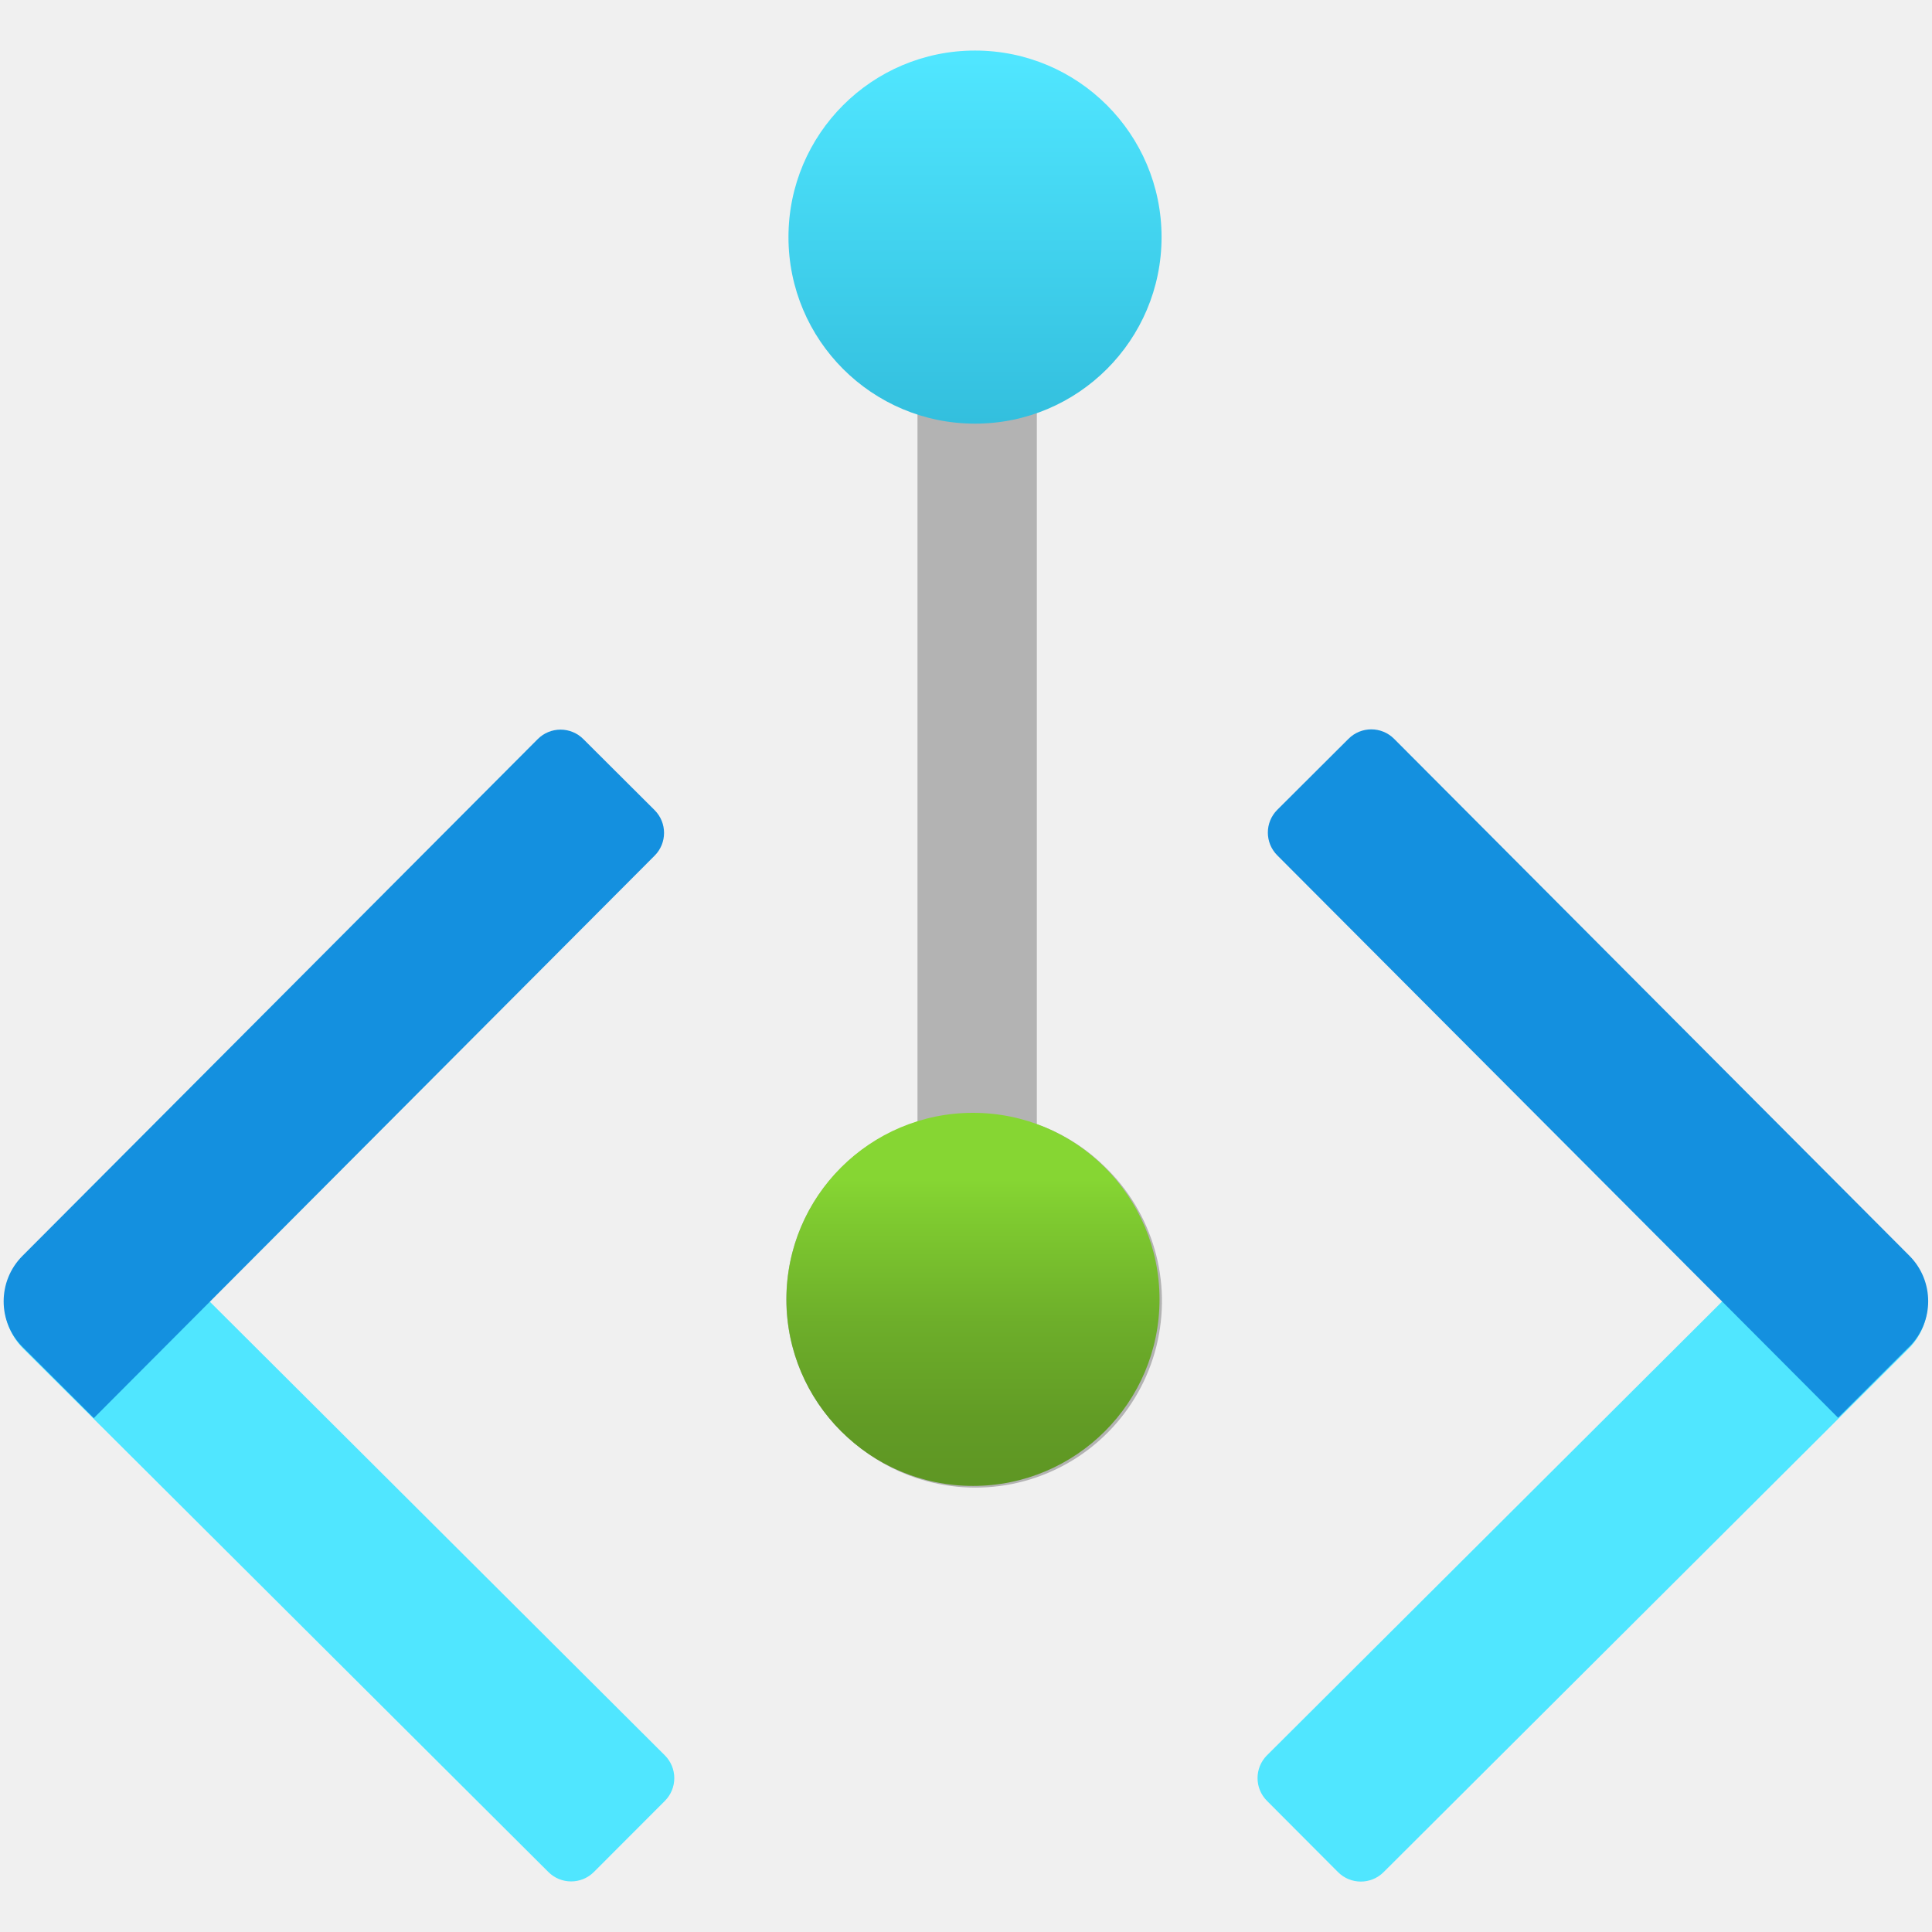
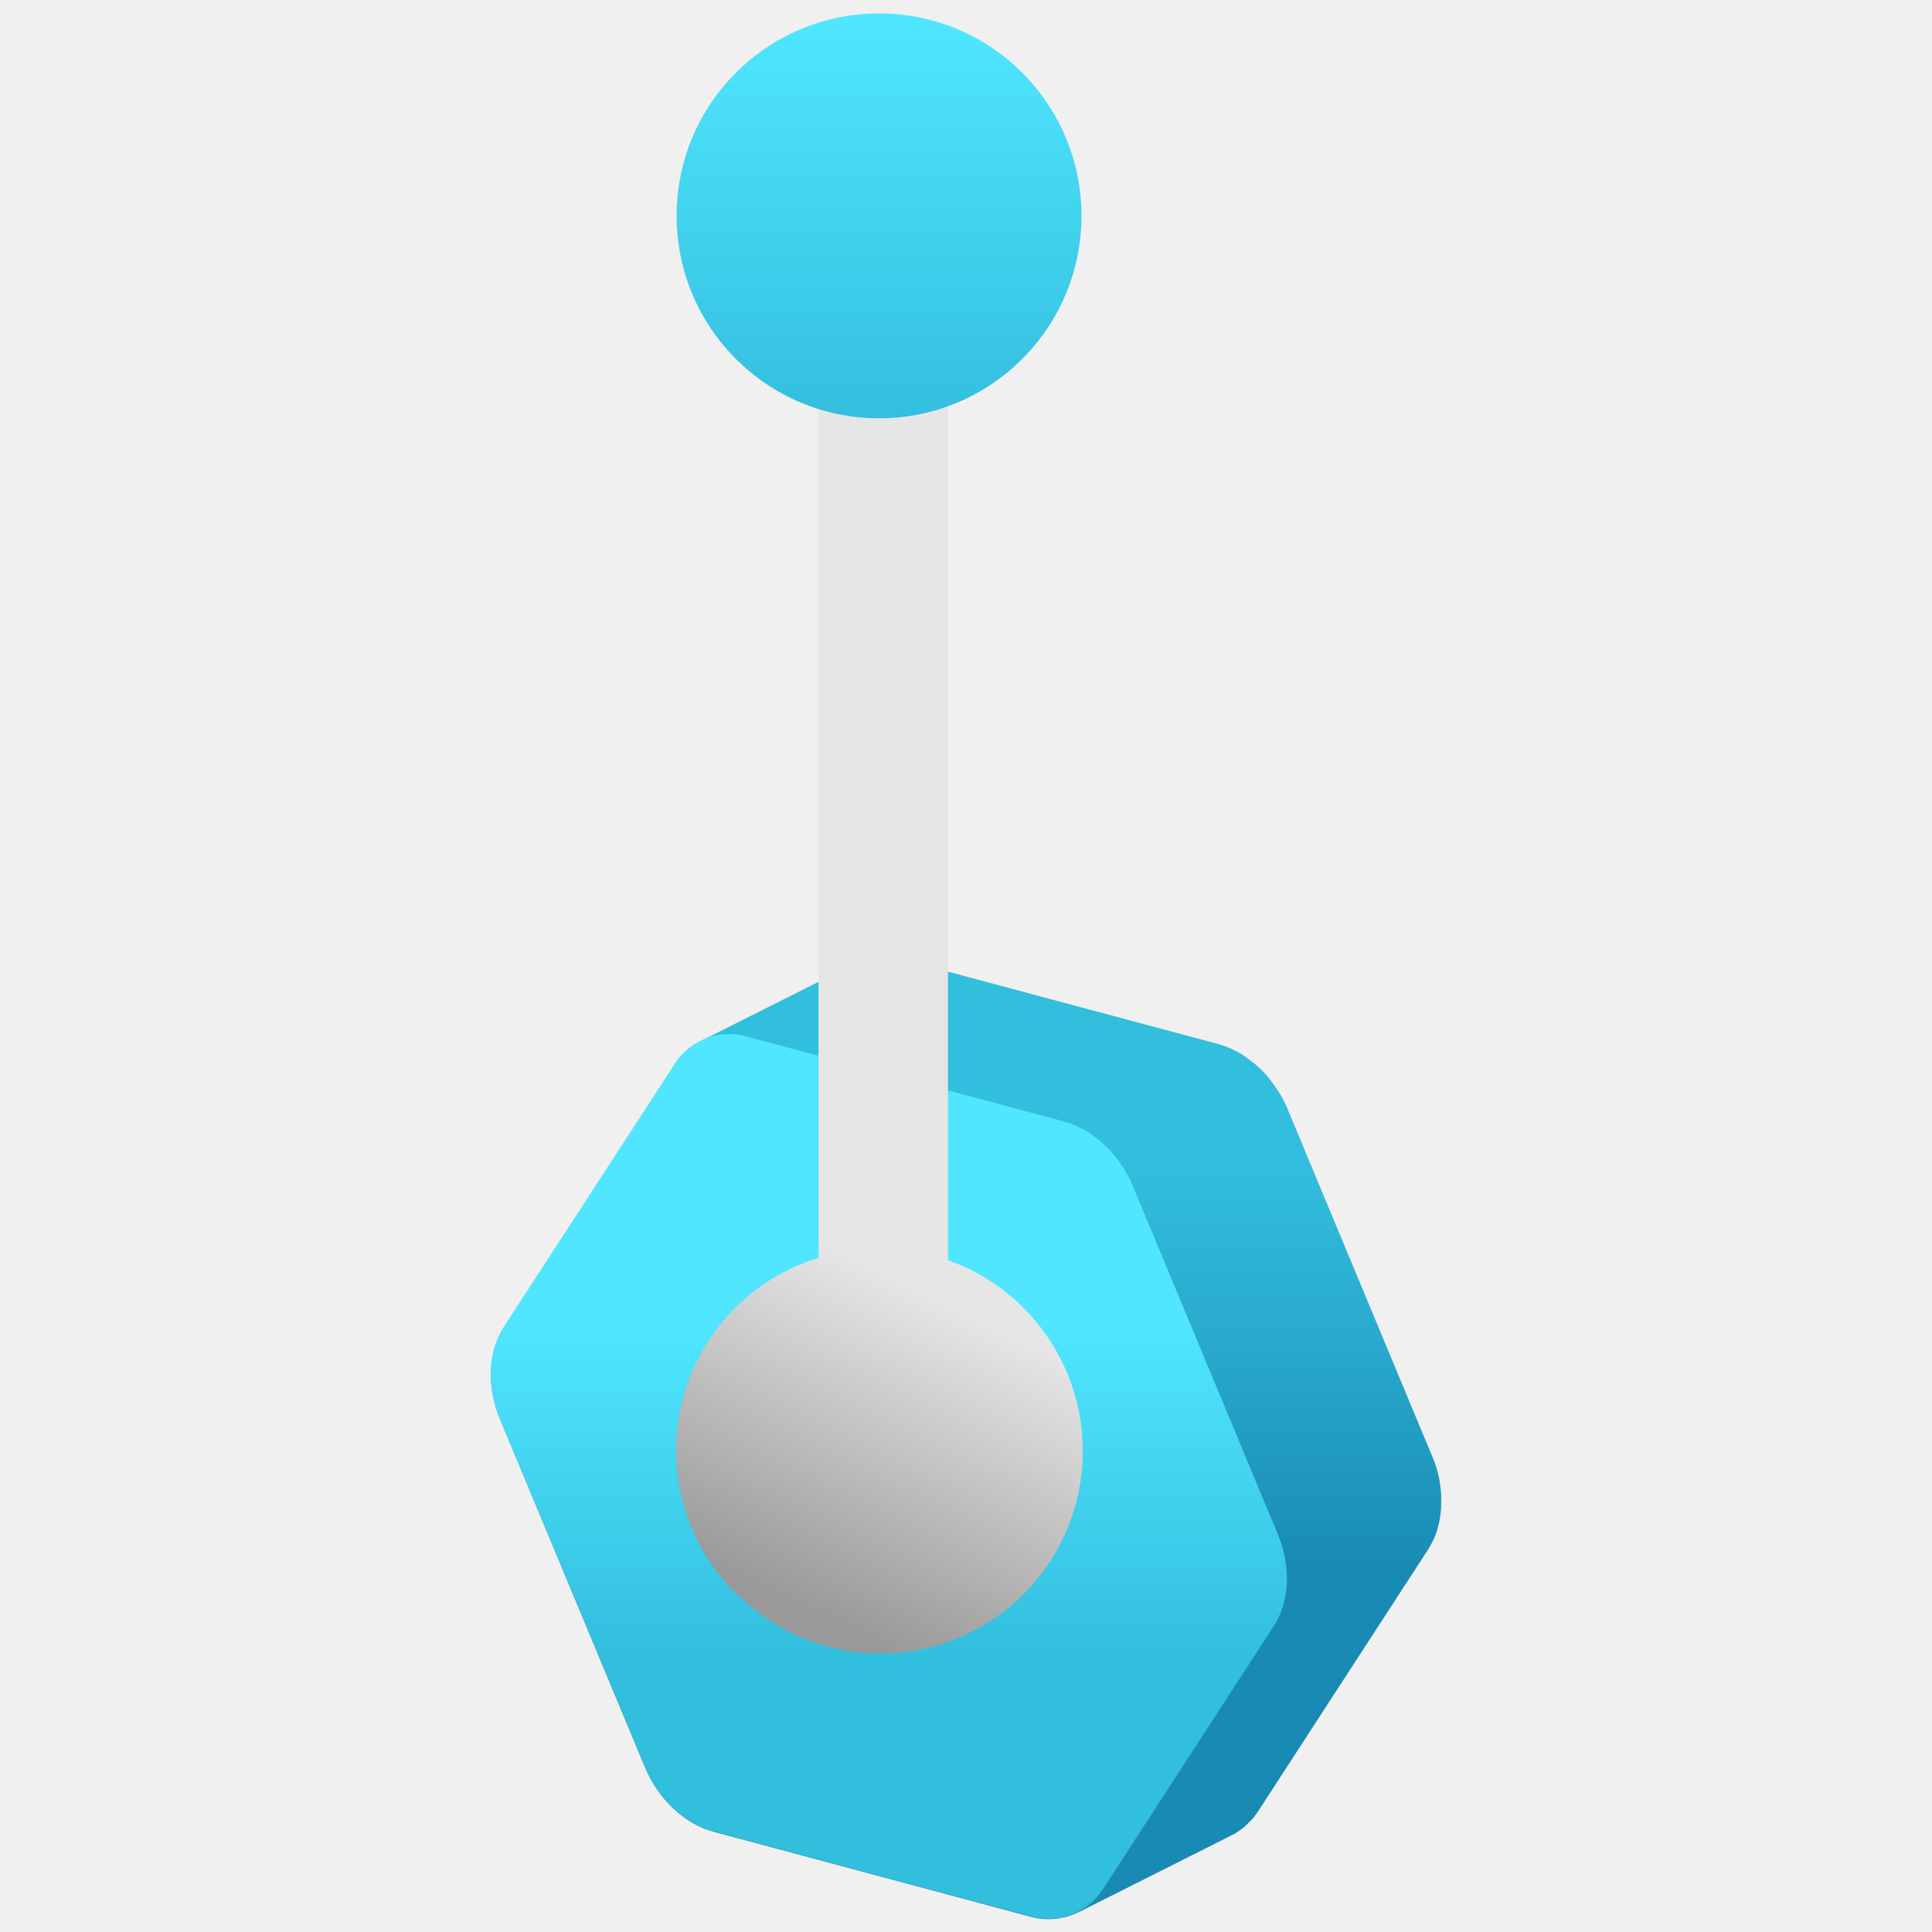
- <svg xmlns="http://www.w3.org/2000/svg" viewBox="0 0 18 18" class="msportalfx-svg-placeholder" role="presentation" focusable="false">
-   <g>
-     <defs>
-       <linearGradient id="bafb4def-64b0-46bd-b3f4-96571c4b3ccb" x1="9.084" y1="790.967" x2="9.084" y2="787.492" gradientTransform="matrix(1 0 0 -1 0 791.516)" gradientUnits="userSpaceOnUse">
-         <stop offset="0" stop-color="#50e6ff" />
-         <stop offset="1" stop-color="#32bedd" />
-       </linearGradient>
-       <linearGradient id="f6a91951-bdc8-4a34-933b-19906abeafb9" x1="9.065" y1="13.843" x2="9.065" y2="10.368" gradientUnits="userSpaceOnUse">
-         <stop offset="0" stop-color="#5e9624" />
-         <stop offset=".183" stop-color="#629c25" />
-         <stop offset=".435" stop-color="#6dae2a" />
-         <stop offset=".726" stop-color="#7fcb30" />
-         <stop offset=".822" stop-color="#86d633" />
-       </linearGradient>
-     </defs>
-     <path d="M7.85 13.342a1.738 1.738 0 1 0 2.436-2.479 1.715 1.715 0 0 0-.626-.389V3.009H8.548v7.444a1.729 1.729 0 0 0-.7 2.891Z" fill="#b3b3b3" />
-     <circle cx="9.084" cy="2.209" r="1.738" fill="url(#bafb4def-64b0-46bd-b3f4-96571c4b3ccb)" />
-     <path d="m6.195 16.778-.662.663a.3.3 0 0 1-.424 0L.216 12.564a.6.6 0 0 1 0-.848l.66-.664 5.318 5.302a.3.3 0 0 1 0 .425Z" fill="#50e6ff" />
-     <path d="m5.435 6.886.664.662a.3.3 0 0 1 0 .424l-5.225 5.24-.664-.663a.6.6 0 0 1-.001-.848L5.01 6.886a.3.3 0 0 1 .425 0Z" fill="#1490df" />
-     <path d="m17.122 11.052.661.664a.6.6 0 0 1 0 .848l-4.893 4.879a.3.3 0 0 1-.424-.001l-.662-.664a.3.3 0 0 1 0-.424l5.318-5.302Z" fill="#50e6ff" />
-     <path d="m17.788 12.547-.663.662-5.225-5.24a.3.3 0 0 1 0-.424l.664-.662a.3.3 0 0 1 .424 0L17.79 11.7a.6.6 0 0 1-.002.848Z" fill="#1490df" />
-     <circle cx="9.065" cy="12.106" r="1.738" fill="url(#f6a91951-bdc8-4a34-933b-19906abeafb9)" />
-   </g>
+ <svg viewBox="0 0 18 18" class="msportalfx-svg-placeholder">
+   <defs>
+     <linearGradient id="pcf76uCRy__a" x1="9" x2="9" y1="17.875" y2="8.913" gradientUnits="userSpaceOnUse">
+       <stop offset=".359" stop-color="#198ab3" />
+       <stop offset=".597" stop-color="#28a9cc" />
+       <stop offset=".784" stop-color="#32bedd" />
+     </linearGradient>
+     <linearGradient id="pcf76uCRy__b" x1="8.281" x2="8.281" y1="17.875" y2="9.636" gradientUnits="userSpaceOnUse">
+       <stop offset=".294" stop-color="#32bedd" />
+       <stop offset=".67" stop-color="#50e6ff" />
+     </linearGradient>
+     <linearGradient id="pcf76uCRy__c" x1="67.583" x2="62.01" y1="642.763" y2="631.22" gradientTransform="matrix(1 0 0 -1 -56 645.516)" gradientUnits="userSpaceOnUse">
+       <stop offset=".753" stop-color="#e6e6e6" />
+       <stop offset="1" stop-color="#999" />
+     </linearGradient>
+     <linearGradient id="pcf76uCRy__d" x1="64.19" x2="64.19" y1="645.307" y2="641.536" gradientTransform="matrix(1 0 0 -1 -56 645.516)" gradientUnits="userSpaceOnUse">
+       <stop offset="0" stop-color="#50e6ff" />
+       <stop offset="1" stop-color="#32bedd" />
+     </linearGradient>
+   </defs>
+   <path fill="url(#pcf76uCRy__a)" d="m13.428 13.972-.001-.042-.003-.043-.005-.046-.007-.04v-.008a1 1 0 0 0-.067-.221l-1.349-3.24-.02-.045a1 1 0 0 0-.088-.153l-.024-.032q-.023-.034-.047-.064a1 1 0 0 0-.067-.073l-.018-.016-.008-.007-.027-.025-.087-.067-.039-.026-.02-.012-.004-.002-.014-.008-.037-.019-.036-.017-.036-.015-.035-.012-.035-.011-.004-.001-2.943-.788-.032-.008-.036-.007-.037-.005h-.017l-.021-.002h-.04l-.043.002h-.012l-.034.004-.053.011-.012.004-.017.005q-.017.004-.034.011-.03.011-.058.025l-1.438.723.023-.009a.6.6 0 0 0-.257.221l-1.594 2.452c-.148.229-.162.555-.037.855l1.35 3.241c.125.302.37.532.644.605l2.943.789a.63.63 0 0 0 .457-.043l-.007.005 1.438-.723a.6.6 0 0 0 .117-.08l.032-.032.045-.045.039-.054 1.592-2.452.003-.005a1 1 0 0 0 .049-.092l.017-.042.014-.04.002-.007v-.002l.008-.03.009-.039.007-.039.005-.039.004-.039.001-.024v-.056ZM6.73 9.639h.019q-.02.001-.039.004l.021-.004Zm.116-.001h.006l.005.001-.035-.002h.024Zm-.232.024.017-.005-.024.008q.004 0 .008-.003Z" />
+   <path fill="url(#pcf76uCRy__b)" d="m10.556 11.054 1.349 3.24c.125.302.111.628-.037.855l-1.592 2.452a.6.6 0 0 1-.682.25l-2.943-.788c-.273-.073-.518-.302-.644-.605l-1.35-3.241c-.125-.3-.112-.626.037-.855L6.288 9.91a.6.6 0 0 1 .68-.25l2.943.788c.273.073.52.305.646.605Z" />
+   <path fill="url(#pcf76uCRy__c)" d="M6.869 14.853a1.886 1.886 0 1 0 2.643-2.691 1.85 1.85 0 0 0-.68-.421V2.879H7.626v8.84a1.875 1.875 0 0 0-.76 3.137z" />
+   <circle cx="8.19" cy="2.011" r="1.886" fill="url(#pcf76uCRy__d)" />
  <style>.msportalfx-svg-c01{fill:#fff}.msportalfx-svg-c02{fill:#e5e5e5}.msportalfx-svg-c03{fill:#a0a1a2}.msportalfx-svg-c04{fill:#7a7a7a}.msportalfx-svg-c05{fill:#3e3e3e}.msportalfx-svg-c06{fill:#1e1e1e}.msportalfx-svg-c07{fill:#0f0f0f}.msportalfx-svg-c08{fill:#ba141a}.msportalfx-svg-c09{fill:#dd5900}.msportalfx-svg-c10{fill:#ff8c00}.msportalfx-svg-c11{fill:#fcd116}.msportalfx-svg-c12{fill:#fee087}.msportalfx-svg-c13{fill:#b8d432}.msportalfx-svg-c14,.msportalfx-svg-c32{fill:#57a300}.msportalfx-svg-c15{fill:#59b4d9}.msportalfx-svg-c16{fill:#3999c6}.msportalfx-svg-c17{fill:#804998}.msportalfx-svg-c18{fill:#ec008c}.msportalfx-svg-c19{fill:#0072c6}.msportalfx-svg-c20{fill:#68217a}.msportalfx-svg-c21{fill:#00188f}.msportalfx-svg-c22{fill:#e81123}.fxs-mode-light .msportalfx-svg-c22{fill:#a4262c}.msportalfx-svg-c23{fill:#cae3f3}.msportalfx-svg-c24{fill:#59aed3}.msportalfx-svg-c25{fill:#4c3b12}.msportalfx-svg-c26{fill:#be9555}.msportalfx-svg-c27{fill:#4f4d52}.msportalfx-svg-c28{fill:#ef6f59}.msportalfx-svg-c29{fill:#f7cb64}.msportalfx-svg-c30{fill:#fdd8db}.msportalfx-svg-c31{fill:#f6ffec}.msportalfx-svg-c33{fill:#8a2da5}.msportalfx-svg-c34{fill:#e00b1c}.msportalfx-svg-c35{fill:#015cda}.msportalfx-svg-c36{fill:#5db300}.msportalfx-svg-c97{fill:#ffb900}.msportalfx-svg-c98{fill:#00a4ef}.msportalfx-svg-c99{fill:#f25022}.msportalfx-inverted-theme .msportalfx-svg-c05,.fxs-theme-dark .msportalfx-svg-c05{fill:#777}.msportalfx-inverted-theme .msportalfx-svg-c07,.fxs-theme-dark .msportalfx-svg-c07{fill:#f2f2f2}.msportalfx-svg-palette-white{fill:#fff}.msportalfx-svg-palette-blue{fill:#015cda}.msportalfx-svg-palette-black{fill:#1e1e1e}.msportalfx-svg-palette-green{fill:#57a300}.msportalfx-svg-palette-gray{fill:#a0a1a2}.msportalfx-svg-palette-inherit{fill:inherit}.msportalfx-svg-badge{position:absolute;left:0;bottom:0;min-height:10px;min-width:10px}.fxc-menu-icon&gt;.msportalfx-svg-badge{left:-2px;bottom:-2px;min-height:8px;min-width:8px}.msportalfx-svg-disabled{filter:grayscale(100%)}.msportalfx-svg-loading-square{animation:ProgressFlagAnimation 1.45s infinite ease-in-out;transform-origin:50%}.msportalfx-svg-loading-square:nth-child(1){animation-delay:0s}.msportalfx-svg-loading-square:nth-child(2){animation-delay:.2s}.msportalfx-svg-loading-square:nth-child(3){animation-delay:.4s}@keyframes ProgressFlagAnimation{0%{transform:scale(1);opacity:.3}36.1%{transform:scale(1.06);opacity:1}50%{transform:scale(1.06);opacity:1}86.1%{transform:scale(1);opacity:.3}}.msportalfx-svg-flip-horizontal&gt;svg,svg.msportalfx-svg-flip-horizontal{transform:scaleX(-1)}.msportalfx-svg-fabric-rotate360{animation:ImageRotation 1.3s cubic-bezier(.53,.21,.29,.67) infinite}@keyframes ImageRotation{0%{transform:rotate(-45deg)}100%{transform:rotate(315deg)}}.fxs-svg-number .msportalfx-font-bold{font-size:10px;fill:#0065ad}.fxs-svg-number .fxs-svg-circle{stroke-width:0%;fill:#0078d4}.fxs-svg-number .fxs-svg-text{fill:#fff;font-size:10px}.fxs-svg-number.msportalfx-svg-disabled{filter:grayscale(0%)}.fxs-svg-number.msportalfx-svg-disabled .fxs-svg-circle{fill:#fff;stroke-width:1px;stroke:#949494}.fxs-svg-number.msportalfx-svg-disabled .fxs-svg-text{fill:#949494}.fxs-theme-dark .fxs-svg-number .fxs-svg-text{fill:#0f0f0f}.fxs-theme-dark .fxs-svg-number .fxs-svg-circle{stroke-width:0%;fill:#0078d4}.fxs-theme-dark .fxs-svg-number.msportalfx-svg-disabled .fxs-svg-circle{fill:#0f0f0f;stroke-width:1px;stroke:#949494}.fxs-theme-dark .fxs-svg-number.msportalfx-svg-disabled .fxs-svg-text{fill:#949494}</style>
</svg>
